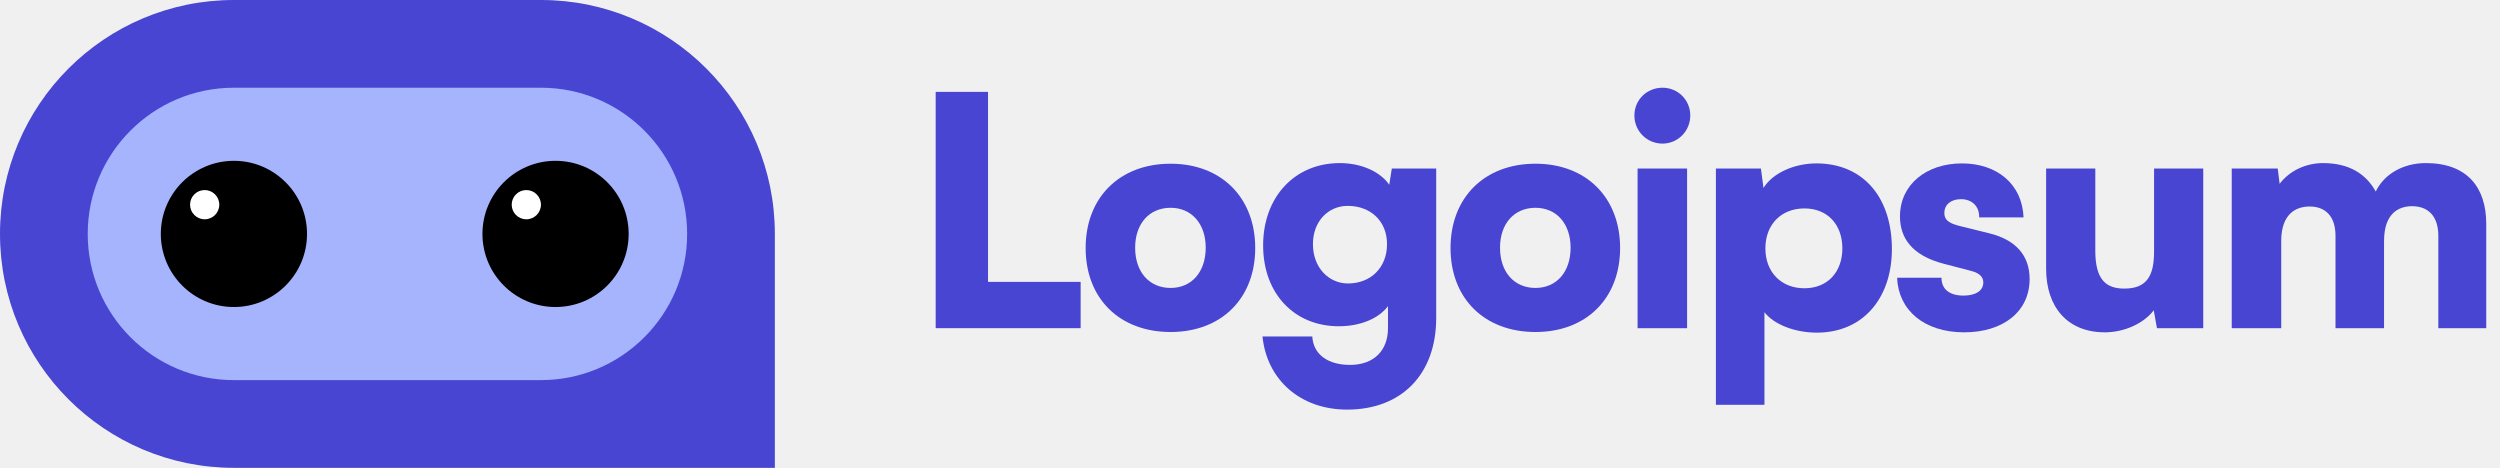
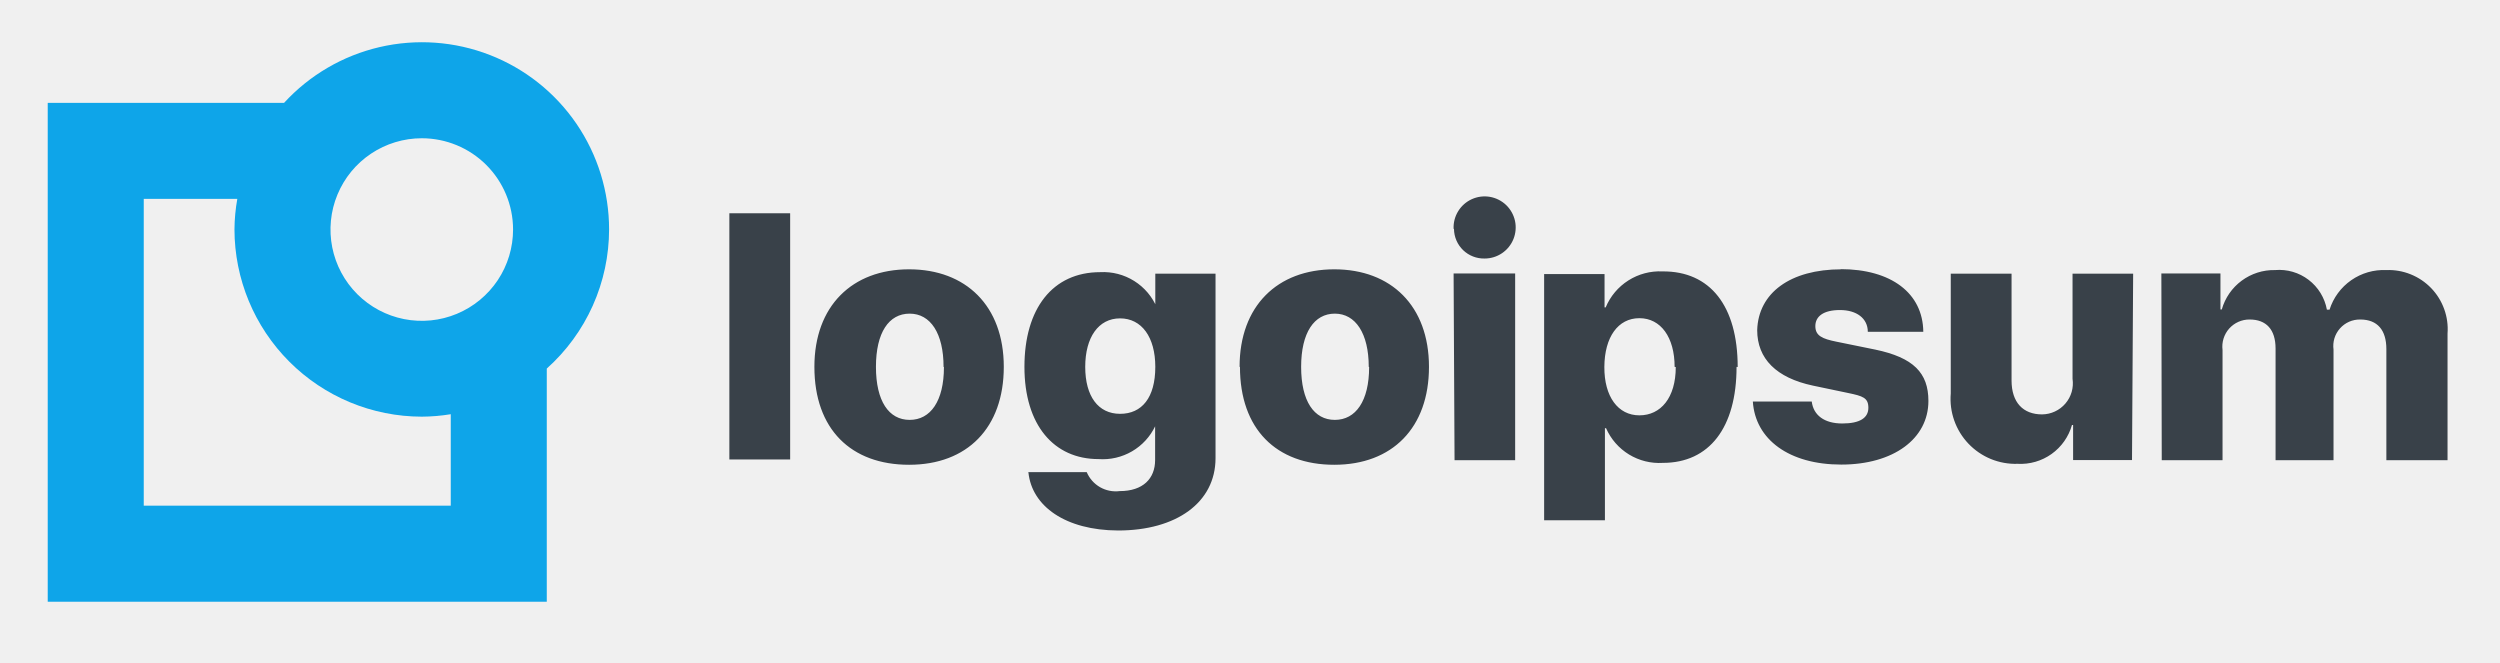
- <svg xmlns="http://www.w3.org/2000/svg" id="logo-40" width="171" height="32" viewBox="0 0 171 32" fill="none">
-   <path d="M67.582 6.284H64V22.447H73.916V19.28H67.582V6.284Z" fill="#4845D2" class="ccustom" />
-   <path d="M74.258 16.965C74.258 20.416 76.574 22.709 80.069 22.709C83.541 22.709 85.857 20.416 85.857 16.965C85.857 13.514 83.541 11.198 80.069 11.198C76.574 11.198 74.258 13.514 74.258 16.965ZM77.644 16.943C77.644 15.305 78.605 14.213 80.069 14.213C81.51 14.213 82.471 15.305 82.471 16.943C82.471 18.603 81.51 19.695 80.069 19.695C78.605 19.695 77.644 18.603 77.644 16.943Z" fill="#4845D2" class="ccustom" />
-   <path d="M86.398 16.79C86.398 20.088 88.538 22.316 91.574 22.316C93.038 22.316 94.305 21.792 94.938 20.94V22.447C94.938 23.954 93.999 24.959 92.339 24.959C90.854 24.959 89.827 24.26 89.761 23.015H86.354C86.66 26.008 88.975 28.017 92.142 28.017C95.877 28.017 98.236 25.593 98.236 21.748V11.526H95.2L95.025 12.64C94.414 11.745 93.125 11.155 91.64 11.155C88.582 11.155 86.398 13.448 86.398 16.79ZM89.805 16.703C89.805 15.13 90.854 14.082 92.186 14.082C93.737 14.082 94.873 15.108 94.873 16.703C94.873 18.297 93.759 19.389 92.208 19.389C90.876 19.389 89.805 18.297 89.805 16.703Z" fill="#4845D2" class="ccustom" />
-   <path d="M99.217 16.965C99.217 20.416 101.532 22.709 105.027 22.709C108.5 22.709 110.815 20.416 110.815 16.965C110.815 13.514 108.5 11.198 105.027 11.198C101.532 11.198 99.217 13.514 99.217 16.965ZM102.602 16.943C102.602 15.305 103.563 14.213 105.027 14.213C106.468 14.213 107.429 15.305 107.429 16.943C107.429 18.603 106.468 19.695 105.027 19.695C103.563 19.695 102.602 18.603 102.602 16.943Z" fill="#4845D2" class="ccustom" />
-   <path d="M113.715 9.822C114.763 9.822 115.615 8.971 115.615 7.9C115.615 6.83 114.763 6 113.715 6C112.645 6 111.793 6.83 111.793 7.9C111.793 8.971 112.645 9.822 113.715 9.822ZM112.011 22.447H115.397V11.526H112.011V22.447Z" fill="#4845D2" class="ccustom" />
-   <path d="M117.368 27.689H120.688V21.355C121.321 22.185 122.763 22.753 124.27 22.753C127.524 22.753 129.49 20.263 129.403 16.812C129.315 13.295 127.284 11.177 124.248 11.177C122.697 11.177 121.234 11.854 120.622 12.858L120.447 11.526H117.368V27.689ZM120.753 16.987C120.753 15.348 121.845 14.256 123.418 14.256C125.012 14.256 126.017 15.37 126.017 16.987C126.017 18.603 125.012 19.717 123.418 19.717C121.845 19.717 120.753 18.625 120.753 16.987Z" fill="#4845D2" class="ccustom" />
-   <path d="M129.761 18.996C129.848 21.202 131.596 22.731 134.348 22.731C136.991 22.731 138.826 21.333 138.826 19.084C138.826 17.467 137.865 16.397 136.073 15.96L134.13 15.479C133.431 15.305 132.994 15.13 132.994 14.562C132.994 13.994 133.452 13.623 134.13 13.623C134.894 13.623 135.396 14.125 135.375 14.868H138.411C138.323 12.596 136.598 11.177 134.195 11.177C131.771 11.177 129.958 12.618 129.958 14.802C129.958 16.266 130.766 17.467 132.928 18.035L134.85 18.537C135.418 18.69 135.658 18.952 135.658 19.324C135.658 19.87 135.156 20.219 134.304 20.219C133.321 20.219 132.797 19.761 132.797 18.996H129.761Z" fill="#4845D2" class="ccustom" />
-   <path d="M143.974 22.731C145.307 22.731 146.639 22.119 147.316 21.224L147.535 22.447H150.702V11.526H147.338V17.205C147.338 18.843 146.858 19.739 145.307 19.739C144.105 19.739 143.319 19.193 143.319 17.161V11.526H139.955V18.384C139.955 20.984 141.397 22.731 143.974 22.731Z" fill="#4845D2" class="ccustom" />
-   <path d="M156.036 22.447V16.484C156.036 14.649 157.019 14.125 157.98 14.125C159.05 14.125 159.749 14.781 159.749 16.135V22.447H163.069V16.484C163.069 14.628 164.03 14.104 164.991 14.104C166.061 14.104 166.782 14.759 166.782 16.135V22.447H170.059V15.305C170.059 12.815 168.748 11.155 165.93 11.155C164.358 11.155 163.069 11.919 162.501 13.099C161.846 11.919 160.71 11.155 158.897 11.155C157.696 11.155 156.582 11.701 155.927 12.575L155.796 11.526H152.65V22.447H156.036Z" fill="#4845D2" class="ccustom" />
-   <path d="M0 16C0 7.163 7.163 0 16 0H37C45.837 0 53 7.163 53 16V32H16C7.163 32 0 24.837 0 16Z" fill="#4845D2" class="ccustom" />
-   <rect x="6" y="6" width="41" height="20" rx="10" fill="#A5B4FC" class="ccompli2" />
-   <circle cx="16" cy="16" r="5" fill="#000000" />
-   <circle cx="14" cy="14" r="1" fill="#ffffff" />
-   <circle cx="38" cy="16" r="5" fill="#000000" />
-   <circle cx="36" cy="14" r="1" fill="#ffffff" />
+ <svg xmlns="http://www.w3.org/2000/svg" id="logo-1" width="132" height="35" viewBox="0 0 132 35" fill="none">
+   <path d="M38.51 11.26H41.72V24.26H38.51V11.26ZM43 19.37C43 16.15 45 14.22 48 14.22C51 14.22 53 16.15 53 19.37C53 22.59 51.07 24.54 48 24.54C44.93 24.54 43 22.66 43 19.37ZM49.82 19.37C49.82 17.6 49.13 16.56 48.03 16.56C46.93 16.56 46.25 17.56 46.25 19.37C46.25 21.18 46.93 22.17 48.03 22.17C49.13 22.17 49.84 21.18 49.84 19.38L49.82 19.37ZM54.28 24.93H57.38C57.521 25.264 57.768 25.542 58.082 25.723C58.396 25.903 58.761 25.976 59.12 25.93C60.35 25.93 60.99 25.27 60.99 24.29V22.49H61C60.735 23.05 60.307 23.518 59.771 23.83C59.236 24.142 58.618 24.285 58 24.24C55.65 24.24 54.09 22.45 54.09 19.37C54.09 16.29 55.58 14.37 58.09 14.37C58.724 14.336 59.353 14.5 59.89 14.838C60.428 15.177 60.847 15.673 61.09 16.26H61V14.45H64.18V24.19C64.18 26.54 62.1 28.01 59.04 28.01C56.26 28 54.48 26.73 54.3 24.94L54.28 24.93ZM61 19.37C61 17.8 60.28 16.81 59.14 16.81C58 16.81 57.3 17.81 57.3 19.37C57.3 20.93 57.99 21.85 59.14 21.85C60.29 21.85 61 21 61 19.37ZM65.45 19.37C65.45 16.15 67.45 14.22 70.45 14.22C73.45 14.22 75.45 16.15 75.45 19.37C75.45 22.59 73.51 24.54 70.45 24.54C67.39 24.54 65.47 22.66 65.47 19.37H65.45ZM72.27 19.37C72.27 17.6 71.57 16.56 70.48 16.56C69.39 16.56 68.7 17.56 68.7 19.37C68.7 21.18 69.38 22.17 70.48 22.17C71.58 22.17 72.29 21.18 72.29 19.38L72.27 19.37ZM76.75 12.08C76.736 11.753 76.82 11.429 76.992 11.151C77.163 10.872 77.414 10.651 77.712 10.516C78.011 10.381 78.342 10.338 78.665 10.393C78.987 10.449 79.286 10.599 79.523 10.825C79.759 11.052 79.922 11.344 79.992 11.663C80.061 11.983 80.032 12.317 79.911 12.62C79.789 12.924 79.579 13.184 79.308 13.368C79.037 13.552 78.717 13.65 78.39 13.65C78.181 13.655 77.973 13.619 77.778 13.543C77.583 13.467 77.405 13.354 77.254 13.209C77.103 13.063 76.983 12.89 76.9 12.698C76.817 12.506 76.773 12.299 76.77 12.09L76.75 12.08ZM76.75 14.44H80V24.3H76.8L76.75 14.44ZM91.69 19.37C91.69 22.58 90.25 24.44 87.8 24.44C87.173 24.479 86.549 24.324 86.012 23.997C85.476 23.669 85.053 23.185 84.8 22.61H84.74V27.47H81.53V14.47H84.72V16.23H84.78C85.024 15.643 85.443 15.146 85.98 14.806C86.517 14.466 87.145 14.3 87.78 14.33C90.3 14.31 91.75 16.16 91.75 19.38L91.69 19.37ZM88.42 19.37C88.42 17.81 87.69 16.8 86.56 16.8C85.43 16.8 84.72 17.8 84.71 19.37C84.7 20.94 85.43 21.93 86.56 21.93C87.69 21.93 88.48 21 88.48 19.38L88.42 19.37ZM97.17 14.21C99.86 14.21 101.53 15.48 101.55 17.52H98.62C98.62 16.81 98.03 16.37 97.15 16.37C96.27 16.37 95.85 16.71 95.85 17.22C95.85 17.73 96.22 17.89 96.96 18.04L99.02 18.46C101.02 18.88 101.82 19.68 101.82 21.17C101.82 23.17 99.97 24.53 97.22 24.53C94.47 24.53 92.68 23.21 92.55 21.2H95.66C95.75 21.93 96.33 22.36 97.27 22.36C98.21 22.36 98.65 22.06 98.65 21.53C98.65 21 98.35 20.91 97.58 20.75L95.72 20.36C93.79 19.95 92.78 18.94 92.78 17.43C92.84 15.47 94.52 14.22 97.23 14.22L97.17 14.21ZM112.57 24.29H109.46V22.44H109.4C109.226 23.057 108.847 23.596 108.325 23.969C107.803 24.342 107.17 24.525 106.53 24.49C106.047 24.506 105.565 24.419 105.118 24.236C104.671 24.052 104.267 23.776 103.934 23.426C103.6 23.076 103.345 22.659 103.184 22.203C103.023 21.747 102.96 21.262 103 20.78V14.45H106.21V20.09C106.21 21.25 106.82 21.88 107.82 21.88C108.055 21.878 108.286 21.826 108.499 21.727C108.712 21.628 108.901 21.485 109.053 21.307C109.206 21.129 109.319 20.92 109.384 20.694C109.448 20.469 109.464 20.232 109.43 20V14.45H112.63L112.57 24.29ZM114.12 14.44H117.24V16.34H117.31C117.482 15.731 117.852 15.197 118.36 14.821C118.869 14.444 119.488 14.247 120.12 14.26C120.755 14.205 121.388 14.388 121.894 14.775C122.401 15.161 122.745 15.723 122.86 16.35H123C123.2 15.72 123.602 15.173 124.145 14.795C124.687 14.417 125.34 14.229 126 14.26C126.439 14.243 126.877 14.319 127.284 14.484C127.692 14.648 128.06 14.896 128.365 15.212C128.67 15.528 128.904 15.905 129.053 16.319C129.203 16.732 129.263 17.172 129.23 17.61V24.3H126V18.43C126 17.43 125.53 16.87 124.62 16.87C124.418 16.867 124.218 16.907 124.033 16.988C123.848 17.07 123.684 17.19 123.55 17.341C123.416 17.492 123.316 17.67 123.257 17.863C123.199 18.056 123.183 18.26 123.21 18.46V24.3H120.15V18.4C120.15 17.4 119.66 16.87 118.78 16.87C118.576 16.868 118.374 16.91 118.188 16.993C118.001 17.076 117.835 17.198 117.699 17.35C117.564 17.503 117.463 17.683 117.403 17.877C117.342 18.072 117.324 18.278 117.35 18.48V24.3H114.14L114.12 14.44Z" class="ccustom" fill="#394149" />
+   <path d="M32.16 12.11C32.16 10.12 31.559 8.176 30.436 6.533C29.312 4.89 27.719 3.625 25.864 2.903C24.009 2.181 21.98 2.036 20.041 2.487C18.103 2.938 16.346 3.963 15 5.43H2.52V31.77H28.87V19.46C29.904 18.535 30.732 17.402 31.299 16.136C31.866 14.869 32.159 13.498 32.16 12.11V12.11ZM27.09 12.11C27.092 13.064 26.811 13.997 26.283 14.791C25.754 15.585 25.002 16.204 24.122 16.57C23.241 16.937 22.271 17.034 21.336 16.849C20.4 16.664 19.54 16.206 18.865 15.532C18.19 14.858 17.73 13.999 17.543 13.064C17.357 12.129 17.451 11.159 17.816 10.278C18.18 9.396 18.798 8.643 19.591 8.113C20.384 7.583 21.316 7.3 22.27 7.3C23.547 7.3 24.771 7.806 25.675 8.708C26.578 9.61 27.087 10.833 27.09 12.11V12.11ZM23.8 26.7H7.59V10.5H12.53C12.435 11.031 12.384 11.57 12.38 12.11C12.383 14.732 13.425 17.246 15.28 19.1C17.134 20.954 19.648 21.997 22.27 22C22.783 21.997 23.294 21.954 23.8 21.87V26.7Z" class="ccustom" fill="#0EA5E9" />
</svg>
